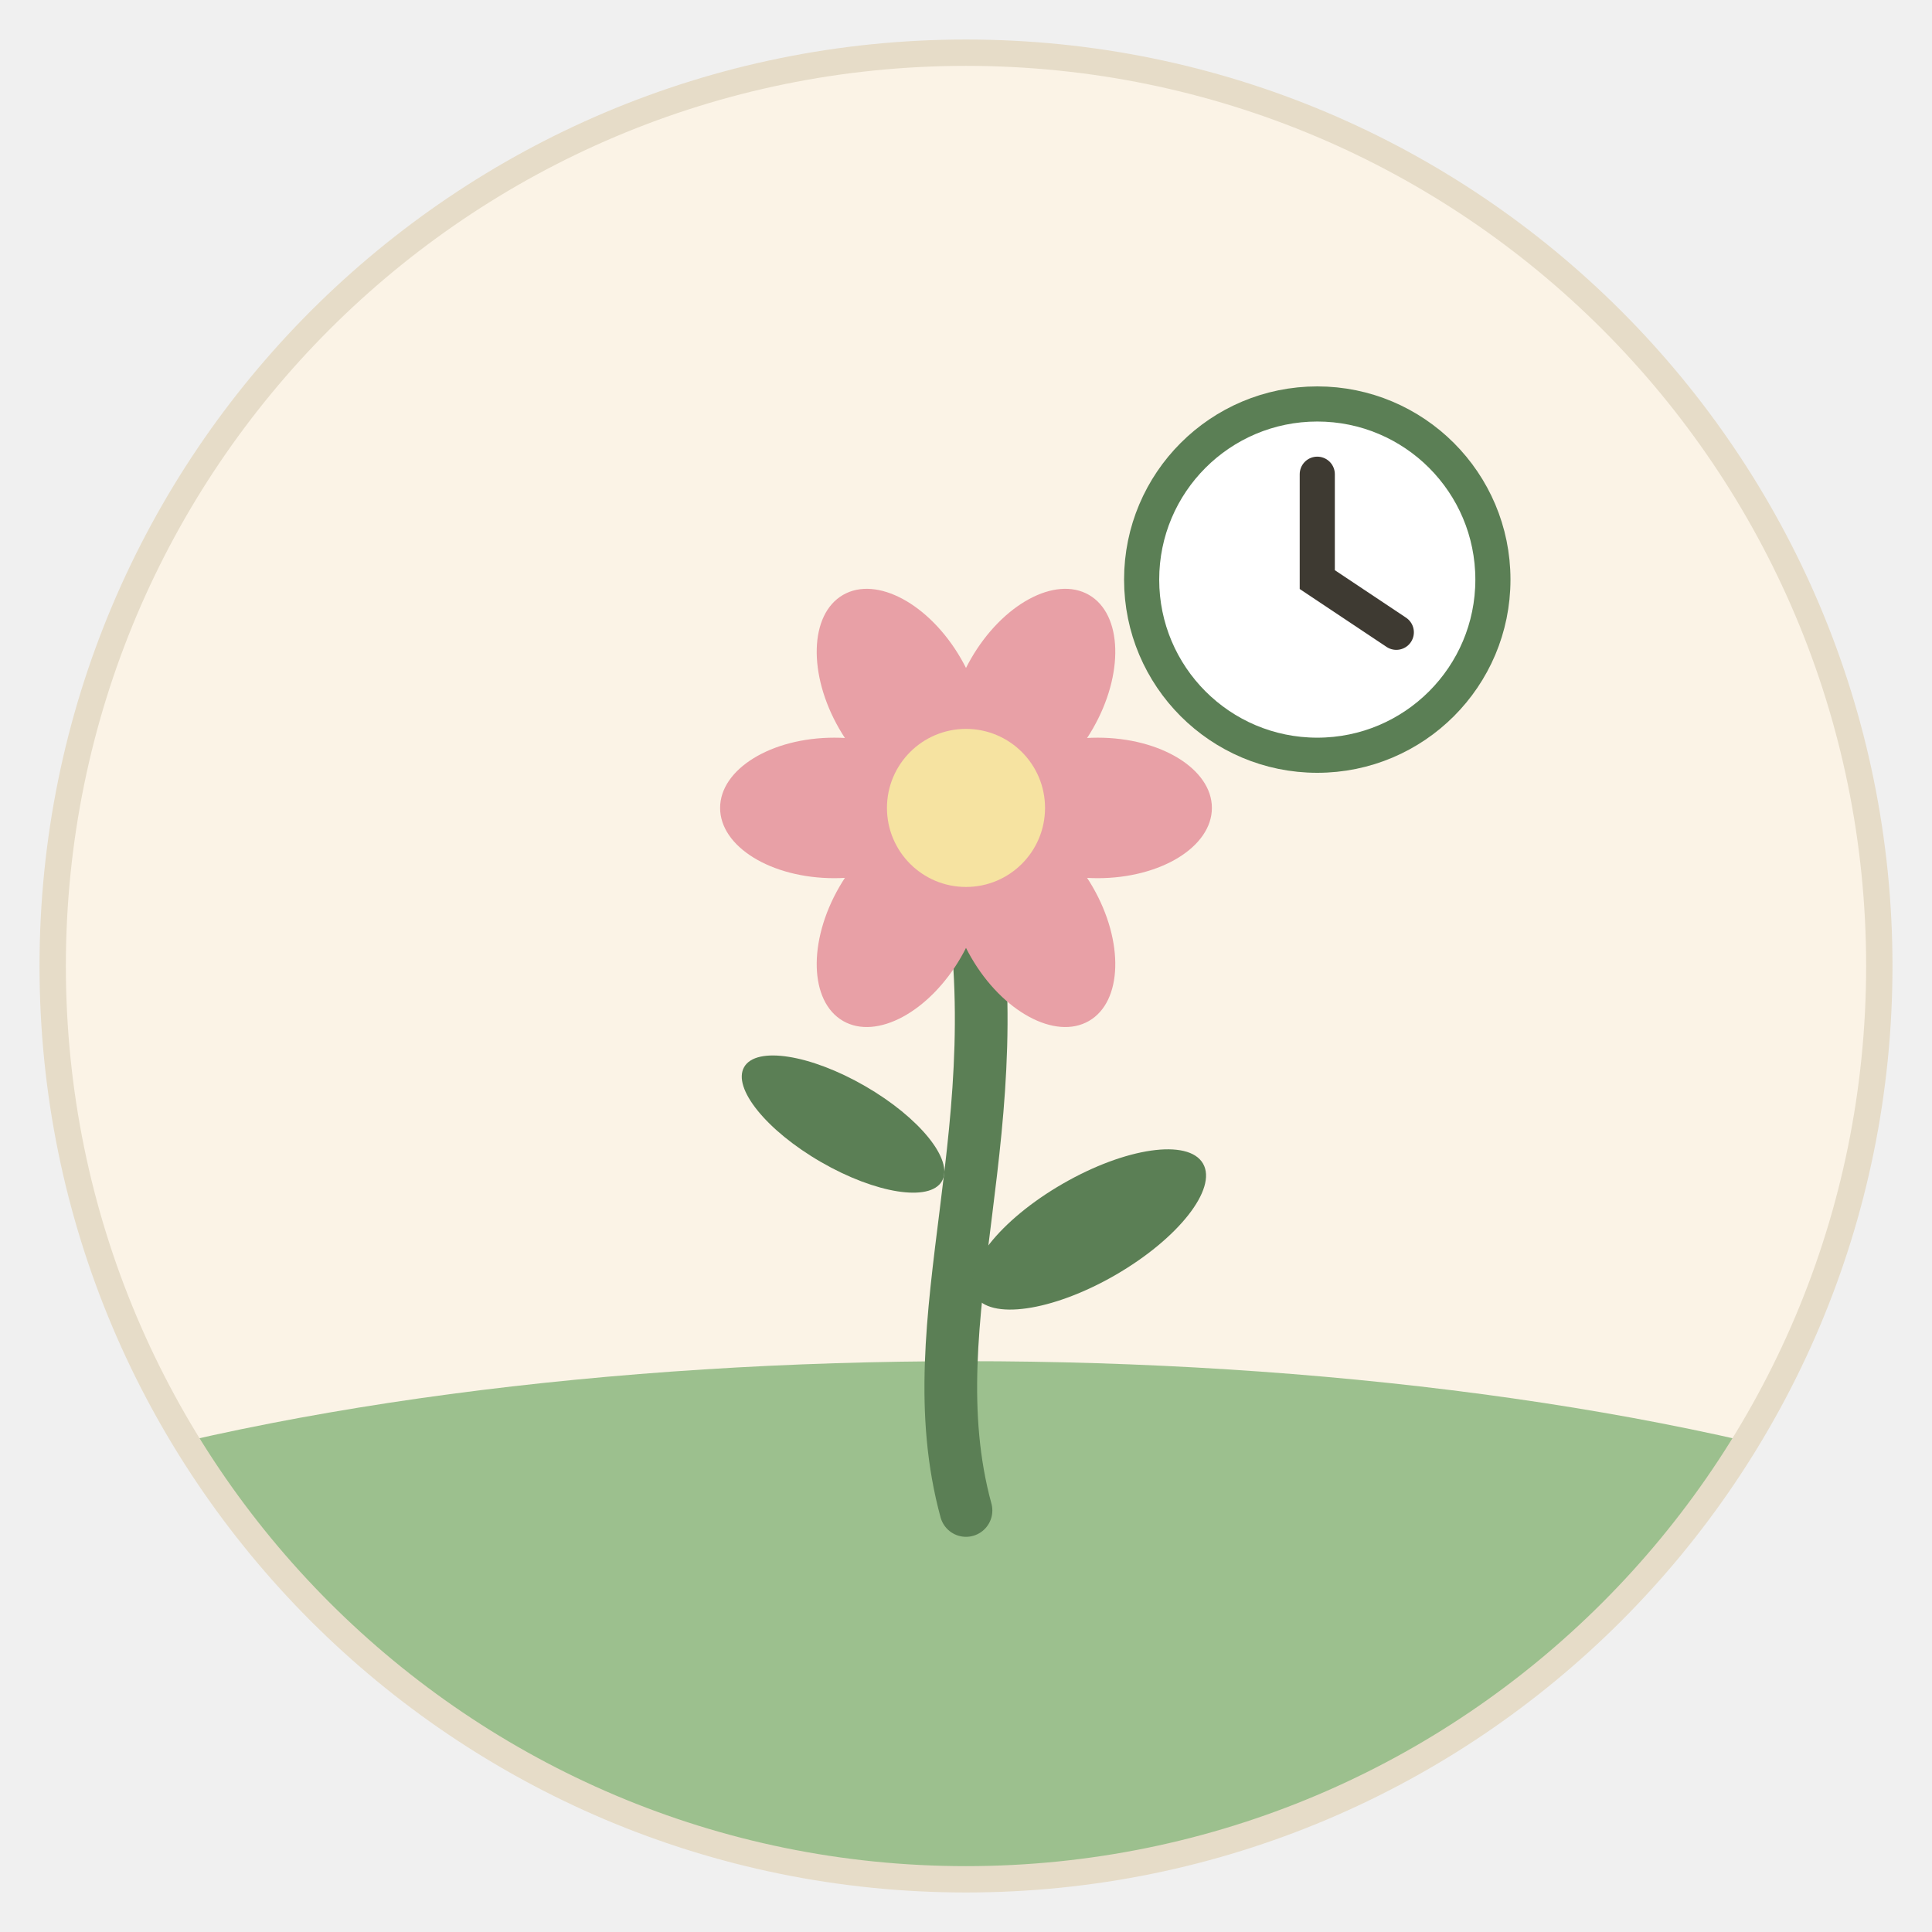
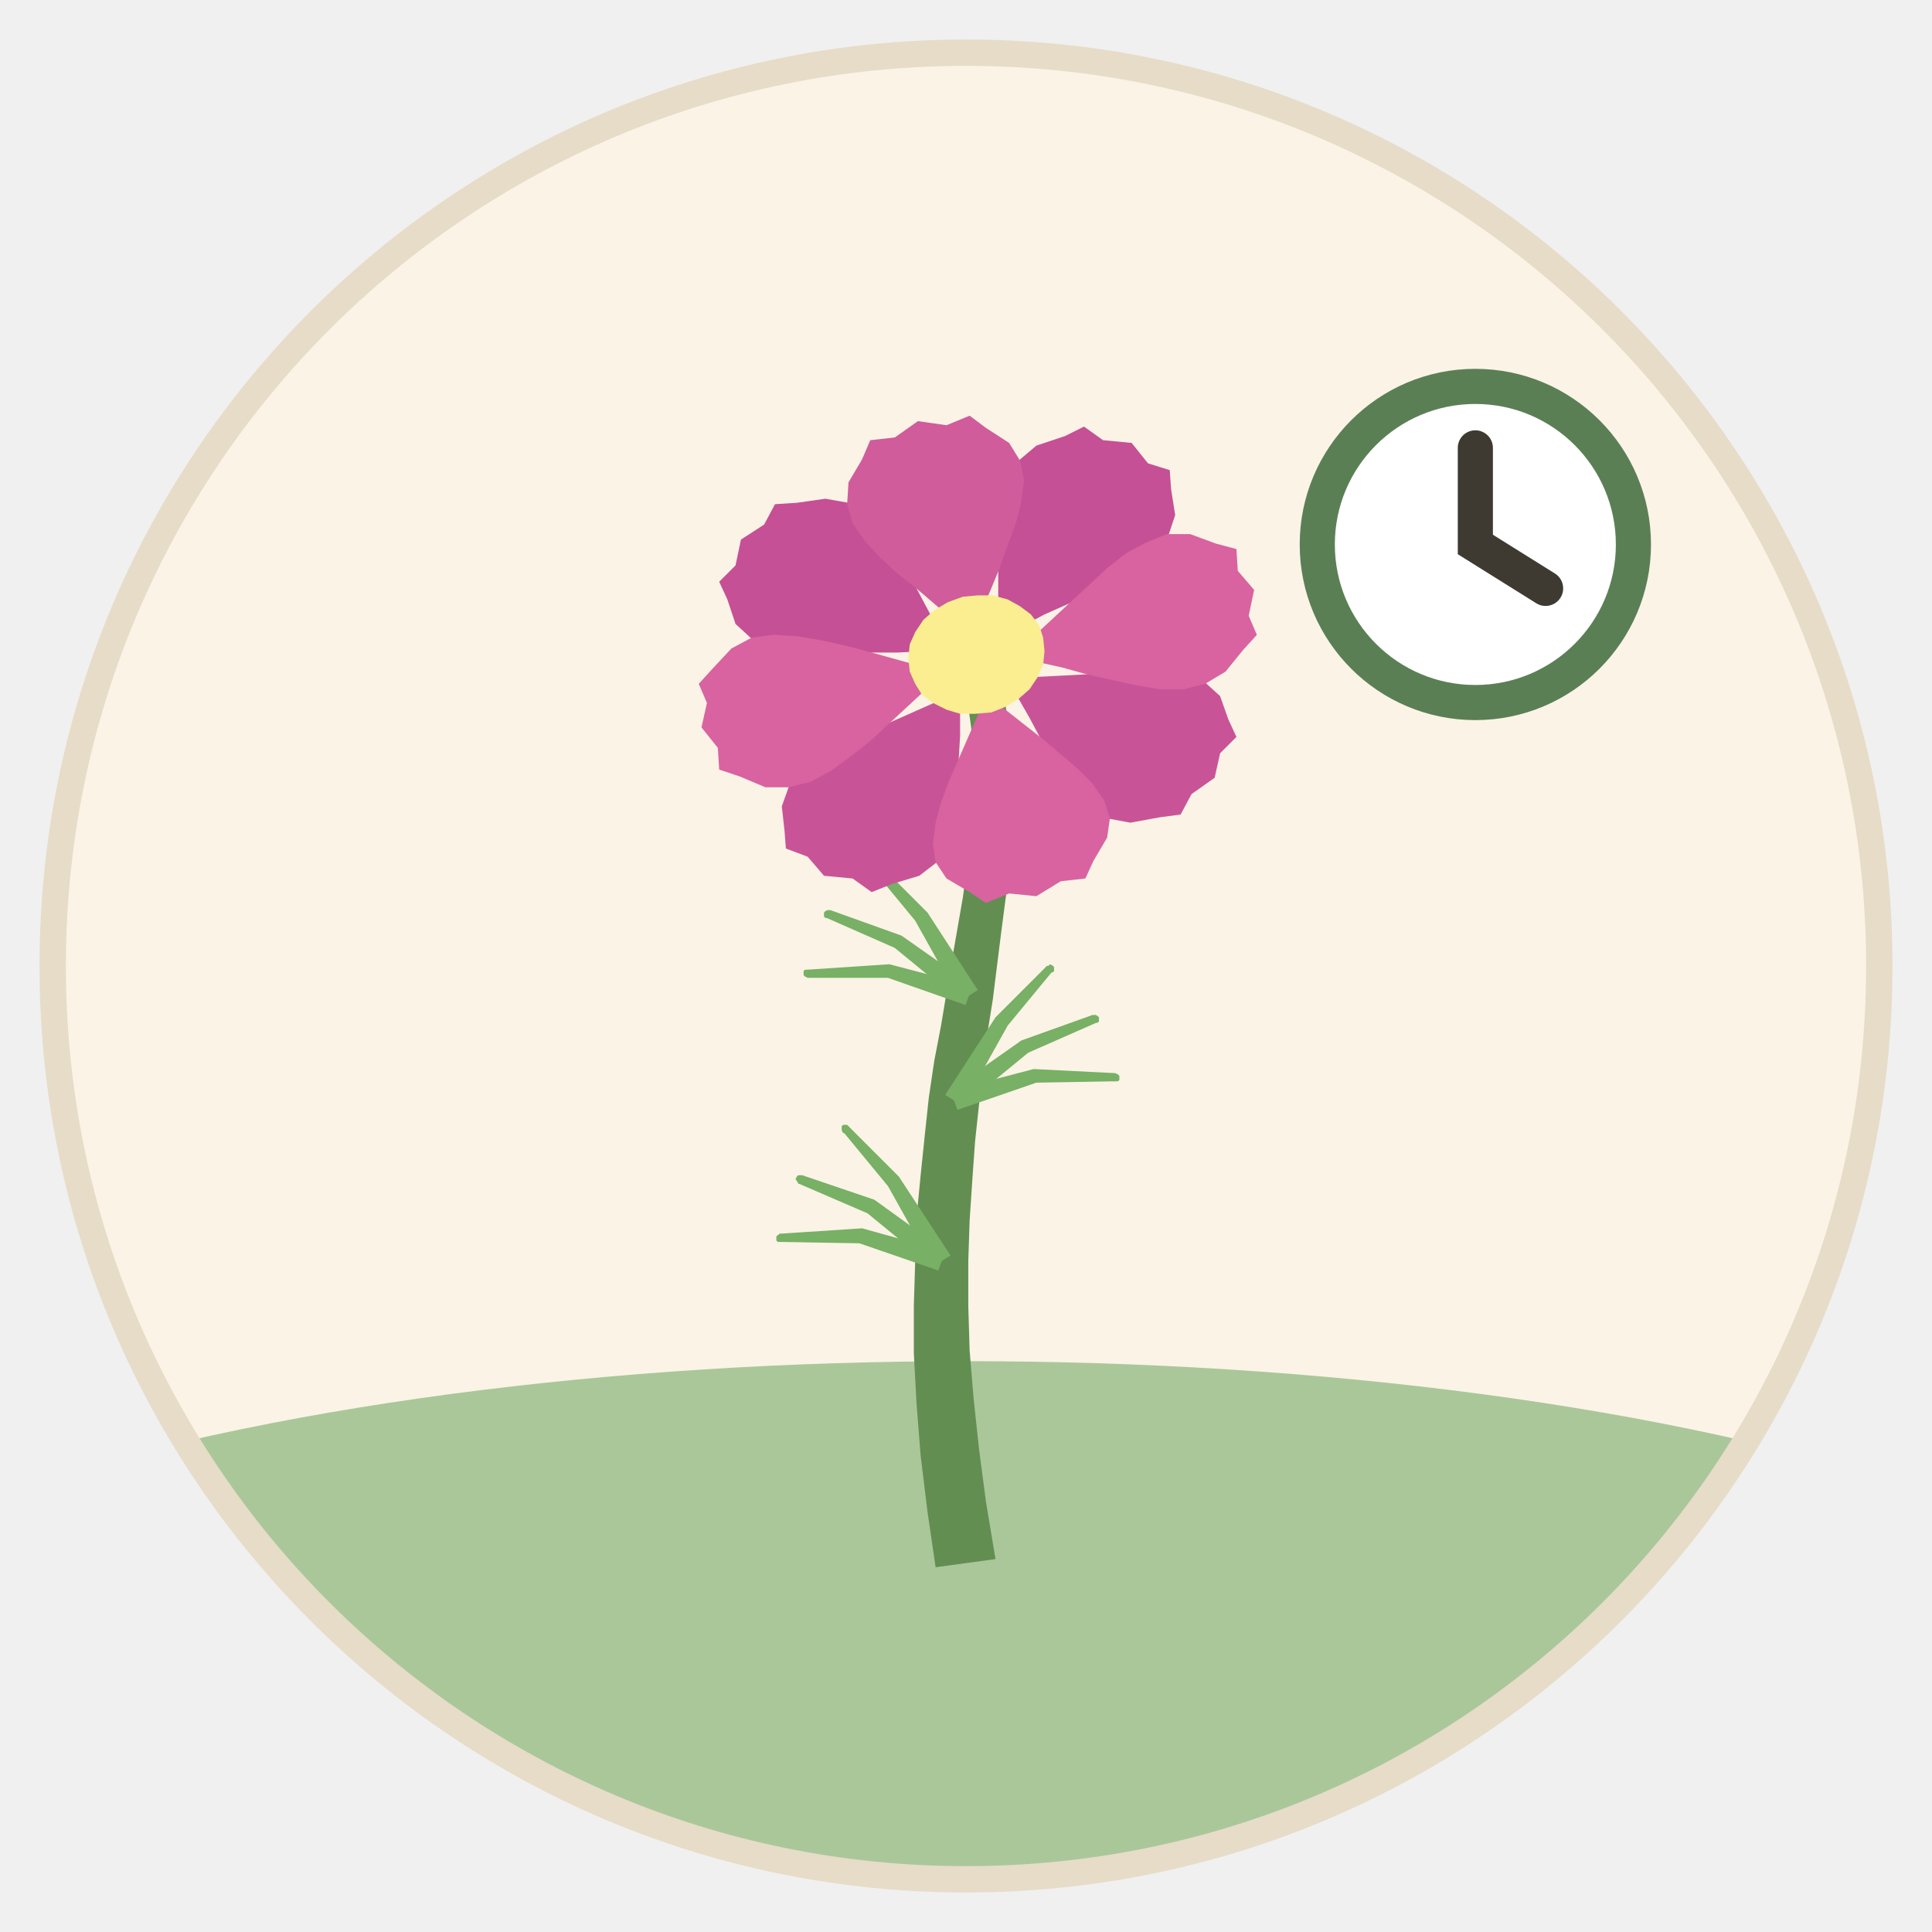
<svg xmlns="http://www.w3.org/2000/svg" viewBox="0 0 220 220" width="220" height="220" role="img" aria-label="Plant a limit">
  <style>
.sway{transform-box:fill-box;transform-origin:50% 100%;animation:sway 5s ease-in-out infinite alternate}
@keyframes sway{from{transform:rotate(-4deg)}to{transform:rotate(4deg)}}
.drift{animation:drift 70s linear infinite}
@keyframes drift{from{transform:translateX(-260px)}to{transform:translateX(1500px)}}
.glow{transform-box:fill-box;transform-origin:center;animation:glow 4s ease-in-out infinite alternate}
@keyframes glow{from{opacity:.35;transform:scale(.92)}to{opacity:.7;transform:scale(1.08)}}
.twinkle{animation:twinkle 3s ease-in-out infinite alternate}
@keyframes twinkle{from{opacity:.25}to{opacity:1}}
.fall{animation:fall 26s linear infinite}
@keyframes fall{from{transform:translate(0,-40px)}to{transform:translate(-140px,470px)}}
.waft{animation:waft 4.5s ease-in-out infinite alternate}
@keyframes waft{from{transform:translateX(-26px)}to{transform:translateX(26px)}}
.tumble{transform-box:fill-box;transform-origin:center;animation:tumble 6s ease-in-out infinite alternate}
@keyframes tumble{0%{transform:rotate(-35deg) scaleX(1)}50%{transform:rotate(25deg) scaleX(.45)}100%{transform:rotate(80deg) scaleX(.95)}}
.bob{animation:bob .9s ease-in-out infinite alternate}
@keyframes bob{from{transform:translateY(-4px)}to{transform:translateY(4px)}}
.wing{transform-box:fill-box;transform-origin:20% 100%;animation:wing .09s ease-in-out infinite alternate}
.wing.back{transform-origin:80% 100%;animation-delay:-.045s}
@keyframes wing{from{transform:rotate(-24deg)}to{transform:rotate(18deg)}}
.float{animation:float 7s ease-in-out infinite alternate}
@keyframes float{from{transform:translate(0,0)}to{transform:translate(26px,-22px)}}
.rise{animation:rise 3s ease-out infinite;opacity:0}
@keyframes rise{0%{opacity:0;transform:translate(0,0) scale(.7)}25%{opacity:1}100%{opacity:0;transform:translate(14px,-46px) scale(1.15)}}
.pop{transform-box:fill-box;transform-origin:center;animation:pop 2.4s ease-in-out infinite}
@keyframes pop{0%,100%{transform:scale(.85)}50%{transform:scale(1.12)}}
.grow{transform-box:fill-box;transform-origin:50% 100%;animation:grow 4s ease-in-out infinite}
@keyframes grow{0%{transform:scaleY(.15)}45%,85%{transform:scaleY(1)}100%{transform:scaleY(.15)}}
.bloom{transform-box:fill-box;transform-origin:center;animation:bloom 4s ease-in-out infinite}
@keyframes bloom{0%,20%{transform:scale(0)}50%,85%{transform:scale(1)}100%{transform:scale(0)}}
+ .spin{transform-box:fill-box;transform-origin:center;animation:spin 45s linear infinite}
+ @keyframes spin{to{transform:rotate(360deg)}}
@media (prefers-reduced-motion:reduce){*{animation:none!important}.rise{opacity:1}}
</style>
  <defs>
    <clipPath id="tile">
      <circle cx="110" cy="110" r="104" />
    </clipPath>
  </defs>
  <circle cx="110" cy="110" r="104" fill="#FBF3E6" />
  <g clip-path="url(#tile)">
-     <path d="M0,170 C60,150 160,150 220,170 V220 H0Z" fill="#9CC08E" />
+     <path d="M0,170 C60,150 160,150 220,170 V220 H0Z" fill="#AAC79A" />
    <g class="grow" style="animation-delay:-2s">
-       <path d="M110,172 C104,150 116,128 110,98" stroke="#5B7F55" stroke-width="6" fill="none" stroke-linecap="round" />
-       <ellipse cx="124" cy="140" rx="15" ry="6" fill="#5B7F55" transform="rotate(-30 124 140)" />
-       <ellipse cx="96" cy="128" rx="13" ry="5" fill="#5B7F55" transform="rotate(30 96 128)" />
+       <g transform="translate(40.2 13.7) scale(1.550)">
+         <path d="M47.2,105.7L46.5,101.5L46.0,97.7L45.6,94.0L45.3,90.4L45.2,87.1L45.2,83.8L45.3,80.8L45.5,77.8L45.7,75.0L46.0,72.2L46.3,69.6L46.6,67.1L47.0,64.6L47.3,62.2L47.6,59.8L47.9,57.5L48.2,55.3L48.4,53.0L48.5,50.8L48.5,48.6L48.4,46.4L48.1,44.2L47.8,41.9L47.3,39.7L44.7,40.3L45.1,42.4L45.4,44.5L45.6,46.5L45.6,48.6L45.5,50.7L45.3,52.8L45.1,54.9L44.8,57.1L44.4,59.4L44.0,61.7L43.6,64.1L43.2,66.5L42.7,69.1L42.3,71.8L42.0,74.6L41.7,77.5L41.4,80.6L41.3,83.8L41.2,87.1L41.2,90.6L41.4,94.3L41.7,98.1L42.2,102.2L42.8,106.3Z" fill="#628E52" />
+         <path d="M47.3,40.0L47.1,40.6L46.6,41.1L46.0,41.3L45.4,41.1L44.9,40.6L44.7,40.0L44.9,39.4L45.4,38.9L46.0,38.7L46.6,38.9L47.1,39.4Z" fill="#628E52" />
+         <path d="M43.9,83.4L40.1,77.6L36.4,73.9L36.0,74.3L39.3,78.3L42.6,84.2Z" fill="#78B065" />
+         <path d="M36.5,74.1L36.4,74.2L36.3,74.4L36.2,74.4L36.0,74.4L35.9,74.2L35.9,74.1L35.9,73.9L36.0,73.8L36.2,73.8L36.3,73.8L36.4,73.9Z" fill="#78B065" />
+         <path d="M43.7,83.2L38.3,79.3L33.0,77.5L32.7,78.1L37.8,80.3L42.8,84.4Z" fill="#78B065" />
+         <path d="M33.1,77.8L33.1,77.9L33.0,78.1L32.8,78.1L32.7,78.1L32.6,77.9L32.5,77.8L32.6,77.6L32.7,77.5L32.8,77.5L33.0,77.5L33.1,77.6Z" fill="#78B065" />
+         <path d="M43.5,83.1L37.4,81.4L31.3,81.8L31.4,82.4L37.2,82.5L43.0,84.5Z" fill="#78B065" />
+         <path d="M31.7,82.1L31.6,82.3L31.5,82.4L31.4,82.4L31.2,82.4L31.1,82.3L31.1,82.1L31.1,82.0L31.2,81.9L31.4,81.8L31.5,81.9L31.6,82.0Z" fill="#78B065" />
+         <path d="M44.8,72.4L48.1,66.5L51.4,62.5L51.0,62.1L47.2,65.9L43.5,71.6Z" fill="#78B065" />
+         <path d="M51.5,62.3L51.5,62.5L51.4,62.6L51.2,62.6L51.1,62.6L50.9,62.5L50.9,62.3L50.9,62.2L51.1,62.1L51.2,62.0L51.4,62.1L51.5,62.2Z" fill="#78B065" />
+         <path d="M44.6,72.6L49.6,68.5L54.6,66.3L54.4,65.7L49.1,67.6L43.7,71.4Z" fill="#78B065" />
+         <path d="M54.8,66.0L54.8,66.2L54.7,66.3L54.5,66.3L54.4,66.3L54.3,66.2L54.2,66.0L54.3,65.9L54.4,65.8L54.5,65.7L54.7,65.8L54.8,65.9Z" fill="#78B065" />
+         <path d="M44.4,72.7L50.2,70.7L56.0,70.6L56.0,70.0L50.0,69.7L43.9,71.3Z" fill="#78B065" />
+         <path d="M56.3,70.3L56.3,70.5L56.2,70.6L56.0,70.6L55.9,70.6L55.8,70.5L55.7,70.3L55.8,70.2L55.9,70.1L56.0,70.0L56.2,70.1L56.3,70.2Z" fill="#78B065" />
+         <path d="M45.9,63.9L42.2,58.2L38.4,54.4L38.0,54.8L41.3,58.8L44.6,64.7Z" fill="#78B065" />
+         <path d="M38.5,54.6L38.5,54.8L38.4,54.9L38.2,54.9L38.1,54.9L38.0,54.8L37.9,54.6L38.0,54.5L38.1,54.4L38.2,54.3L38.4,54.4L38.5,54.5Z" fill="#78B065" />
+         <path d="M45.7,63.7L40.3,59.9L35.0,58.0L34.8,58.6L39.8,60.8L44.8,64.9Z" fill="#78B065" />
+         <path d="M35.2,58.3L35.1,58.5L35.0,58.6L34.9,58.6L34.7,58.6L34.6,58.5L34.6,58.3L34.6,58.2L34.7,58.1L34.9,58.0L35.0,58.1L35.1,58.2Z" fill="#78B065" />
+         <path d="M45.5,63.6L39.4,62.0L33.4,62.4L33.4,63.0L39.3,63.0L45.0,65.0Z" fill="#78B065" />
+         <path d="M33.7,62.7L33.6,62.8L33.5,62.9L33.4,63.0L33.2,62.9L33.1,62.8L33.1,62.7L33.1,62.5L33.2,62.4L33.4,62.4L33.5,62.4L33.6,62.5Z" fill="#78B065" />
+       </g>
    </g>
    <g class="bloom" style="animation-delay:-2s">
-       <ellipse cx="125.0" cy="92.0" rx="13" ry="8" fill="#E8A0A6" transform="rotate(0 125.0 92.0)" />
-       <ellipse cx="117.5" cy="105.0" rx="13" ry="8" fill="#E8A0A6" transform="rotate(60 117.5 105.0)" />
-       <ellipse cx="102.5" cy="105.0" rx="13" ry="8" fill="#E8A0A6" transform="rotate(120 102.5 105.0)" />
-       <ellipse cx="95.0" cy="92.0" rx="13" ry="8" fill="#E8A0A6" transform="rotate(180 95.0 92.0)" />
-       <ellipse cx="102.5" cy="79.0" rx="13" ry="8" fill="#E8A0A6" transform="rotate(240 102.5 79.0)" />
-       <ellipse cx="117.5" cy="79.0" rx="13" ry="8" fill="#E8A0A6" transform="rotate(300 117.5 79.0)" />
-       <circle cx="110" cy="92" r="9" fill="#F6E3A1" />
+       <g transform="translate(40.2 13.7) scale(1.550)">
+         <path d="M43.9,38.9L42.0,39.0L40.0,39.1L38.0,39.1L36.1,39.2L34.2,39.2L32.4,39.1L30.7,38.8L29.3,38.1L28.1,37.0L27.5,35.2L26.9,33.9L28.1,32.7L28.5,30.8L30.2,29.7L31.0,28.2L32.6,28.1L34.7,27.8L36.4,28.1L37.7,28.9L38.8,30.1L39.7,31.4L40.6,32.9L41.4,34.4L42.2,35.9L43.0,37.4L43.9,38.9Z" fill="#C55095" />
+         <path d="M47.4,38.0L47.4,36.3L47.4,34.6L47.4,32.9L47.4,31.2L47.5,29.5L47.7,27.8L48.1,26.3L48.9,25.0L50.2,23.9L52.3,23.2L53.7,22.5L55.1,23.5L57.2,23.7L58.4,25.2L60.0,25.7L60.1,27.1L60.4,29.0L59.9,30.5L58.9,31.7L57.6,32.8L56.1,33.8L54.4,34.7L52.6,35.5L50.8,36.3L49.1,37.2L47.4,38.0Z" fill="#C55095" />
+         <path d="M44.6,41.9L44.6,43.6L44.6,45.2L44.5,46.9L44.5,48.6L44.4,50.2L44.2,51.8L43.7,53.2L42.9,54.5L41.6,55.5L39.6,56.1L38.1,56.7L36.7,55.7L34.6,55.5L33.4,54.1L31.8,53.5L31.7,52.2L31.5,50.4L32.0,49.0L32.9,47.8L34.3,46.8L35.9,45.9L37.6,45.1L39.3,44.3L41.1,43.5L42.9,42.7L44.6,41.9Z" fill="#C85497" />
+         <path d="M48.1,41.0L50.0,40.9L52.0,40.8L53.9,40.7L55.8,40.5L57.7,40.4L59.5,40.5L61.2,40.7L62.6,41.3L63.7,42.3L64.3,44.0L64.9,45.3L63.7,46.5L63.3,48.3L61.6,49.5L60.8,51.0L59.3,51.2L57.1,51.6L55.5,51.3L54.2,50.6L53.1,49.5L52.2,48.3L51.3,46.9L50.5,45.4L49.7,43.9L48.9,42.5L48.1,41.0Z" fill="#C85497" />
+         <path d="M45.5,37.9L44.1,36.7L42.8,35.6L41.4,34.4L40.0,33.3L38.7,32.1L37.6,30.9L36.7,29.6L36.3,28.2L36.4,26.6L37.4,24.9L38.0,23.5L39.8,23.3L41.5,22.1L43.6,22.4L45.3,21.7L46.5,22.6L48.2,23.7L49.0,25.0L49.3,26.4L49.1,28.0L48.7,29.6L48.1,31.2L47.5,32.9L46.8,34.6L46.1,36.2L45.5,37.9Z" fill="#D05C9B" />
+         <path d="M43.5,40.6L42.1,41.8L40.7,43.1L39.4,44.3L38.0,45.6L36.6,46.7L35.1,47.8L33.6,48.6L32.0,49.0L30.3,49.0L28.4,48.2L26.9,47.7L26.8,46.1L25.6,44.6L26.0,42.8L25.4,41.4L26.4,40.3L27.8,38.8L29.3,38.0L30.9,37.8L32.6,37.9L34.4,38.2L36.2,38.6L38.1,39.1L39.9,39.6L41.7,40.1L43.5,40.6Z" fill="#D863A0" />
+         <path d="M48.4,39.4L49.8,38.1L51.2,36.8L52.6,35.5L54.0,34.2L55.4,32.9L56.8,31.8L58.3,31.0L59.8,30.4L61.5,30.4L63.4,31.1L64.9,31.5L65.0,33.1L66.2,34.5L65.8,36.4L66.4,37.8L65.4,38.9L64.1,40.5L62.6,41.4L61.0,41.8L59.3,41.8L57.5,41.5L55.7,41.1L53.9,40.7L52.1,40.2L50.3,39.8L48.4,39.4Z" fill="#D863A0" />
+         <path d="M46.5,42.1L47.8,43.2L49.2,44.3L50.6,45.4L51.9,46.5L53.2,47.6L54.3,48.7L55.2,50.0L55.6,51.3L55.4,52.7L54.4,54.4L53.8,55.7L52.0,55.9L50.2,57.0L48.2,56.8L46.5,57.5L45.3,56.7L43.6,55.7L42.8,54.5L42.6,53.1L42.8,51.6L43.2,50.1L43.8,48.5L44.5,46.9L45.2,45.3L45.9,43.7L46.5,42.1Z" fill="#D863A0" />
+         <path d="M50.7,38.0L50.8,39.0L50.7,40.0L50.3,40.9L49.7,41.8L48.9,42.5L47.9,43.1L46.9,43.5L45.7,43.6L44.6,43.6L43.6,43.3L42.6,42.8L41.8,42.2L41.3,41.4L40.9,40.5L40.8,39.5L40.9,38.5L41.3,37.6L41.9,36.7L42.7,36.0L43.7,35.4L44.8,35.0L45.9,34.9L47.0,34.9L48.1,35.2L49.0,35.7L49.8,36.3L50.4,37.1Z" fill="#FAEE91" />
+       </g>
    </g>
-     <g transform="translate(150 66)">
-       <circle r="20" fill="#FFFFFF" stroke="#5B7F55" stroke-width="4" />
-       <path d="M0,-12 V0 L9,6" stroke="#3E3A32" stroke-width="4" fill="none" stroke-linecap="round" />
+     <g transform="translate(168 62)">
+       <circle r="18" fill="#FFFFFF" stroke="#5B7F55" stroke-width="4" />
+       <path d="M0,-11 V0 L8,5" stroke="#3E3A32" stroke-width="4" fill="none" stroke-linecap="round" />
    </g>
  </g>
  <circle cx="110" cy="110" r="104" fill="none" stroke="#E6DCC8" stroke-width="3" />
</svg>
